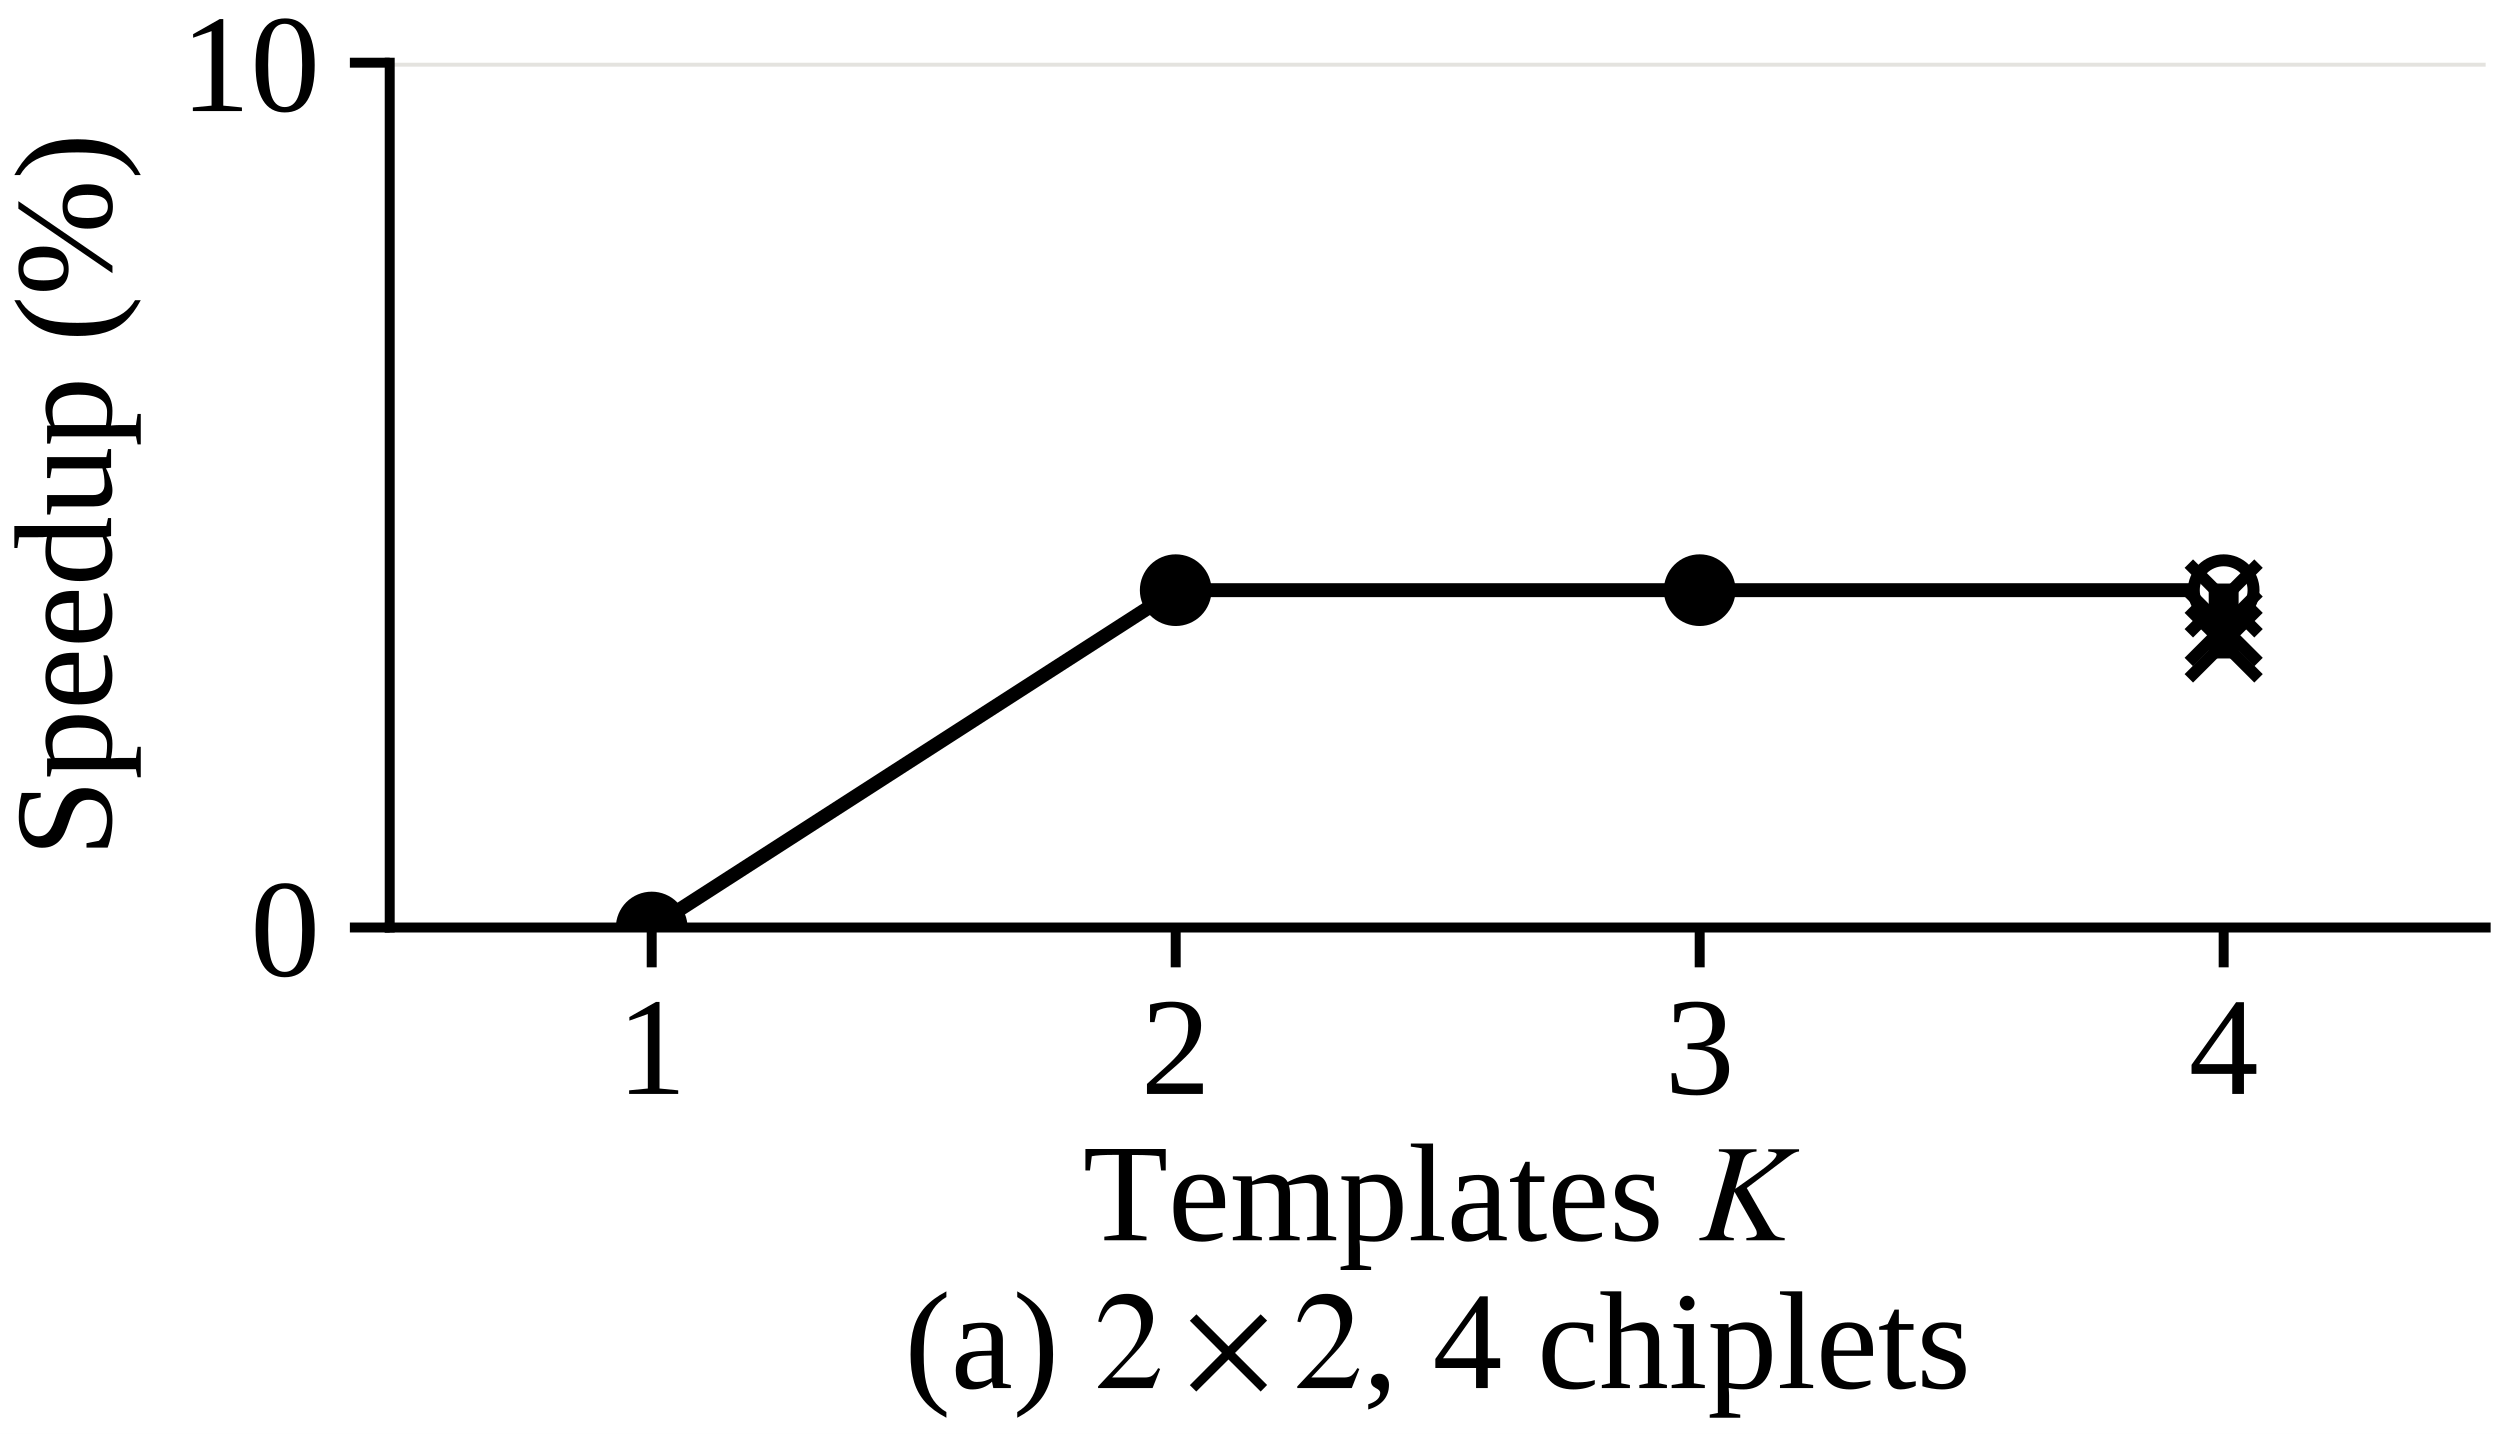
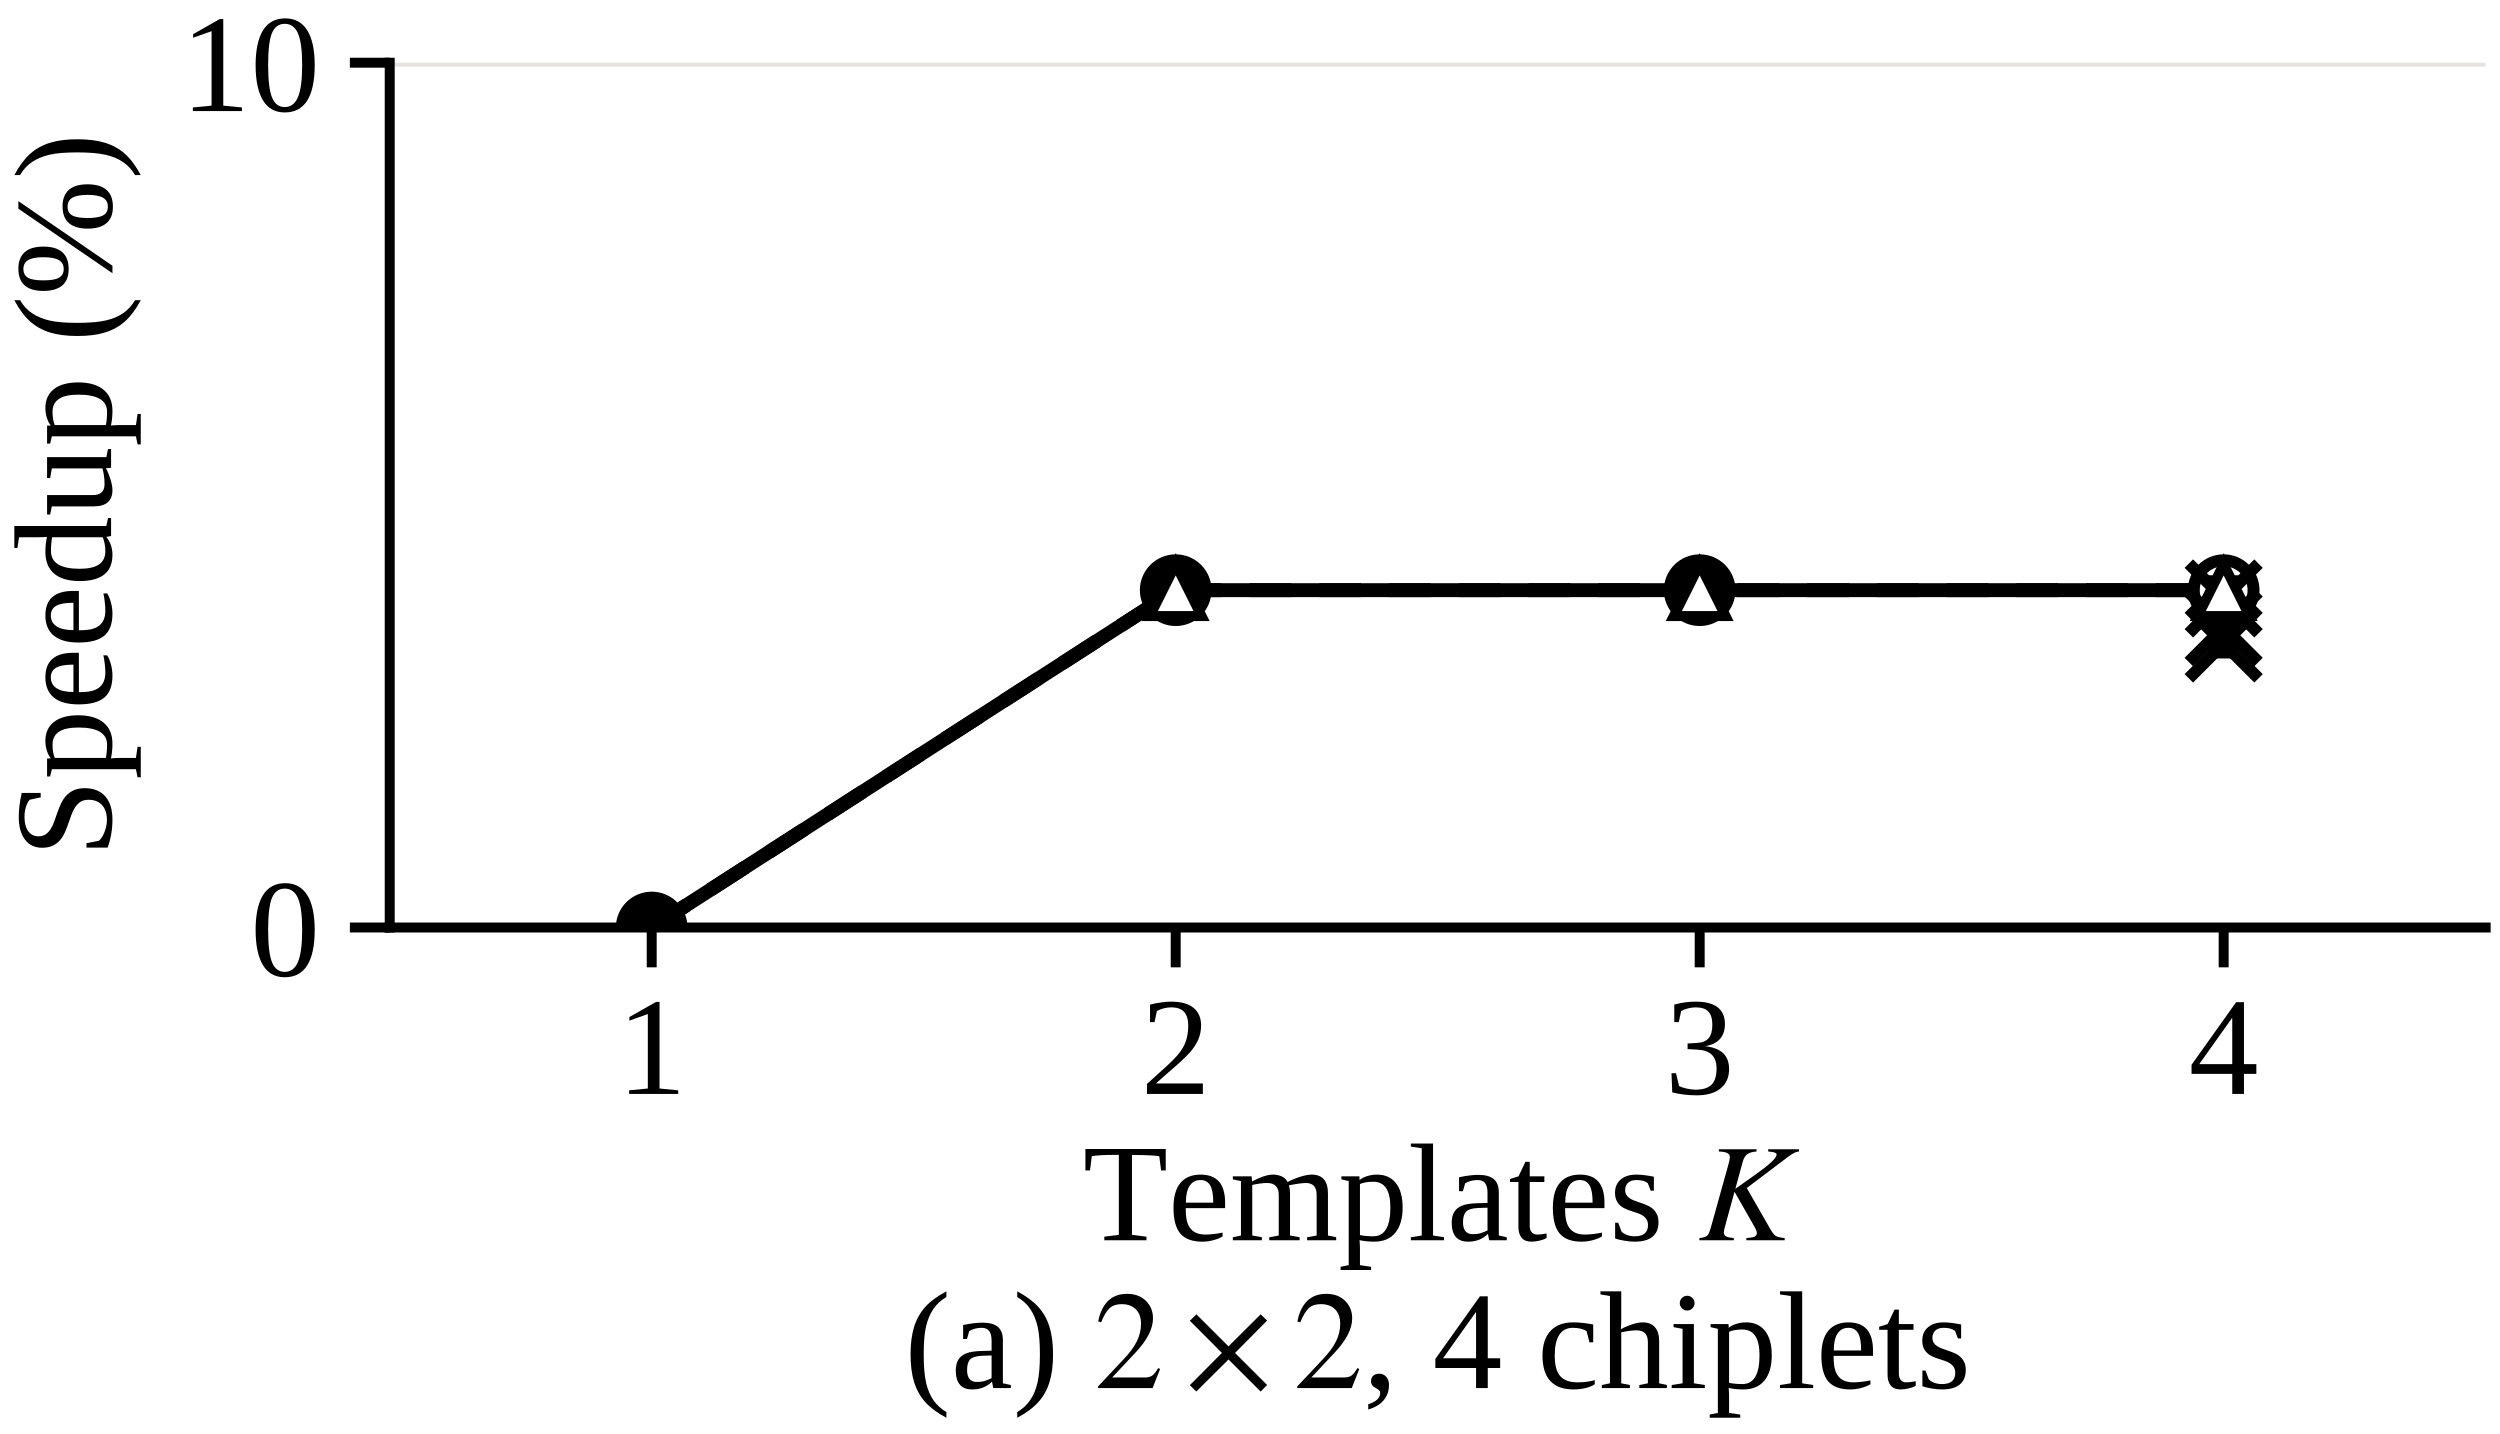
<svg xmlns="http://www.w3.org/2000/svg" xmlns:xlink="http://www.w3.org/1999/xlink" width="125.529pt" height="72pt" viewBox="0 0 125.529 72" version="1.1">
  <defs>
    <style type="text/css">*{stroke-linejoin: round; stroke-linecap: butt}</style>
  </defs>
  <g id="figure_1">
    <g id="patch_1">
      <path d="M 0 72  L 125.529 72  L 125.529 0  L 0 0  z " style="fill: #ffffff" />
    </g>
    <g id="axes_1">
      <g id="patch_2">
        <path d="M 19.568 46.572  L 124.809 46.572  L 124.809 3.149  L 19.568 3.149  z " style="fill: #ffffff" />
      </g>
      <g id="matplotlib.axis_1">
        <g id="xtick_1">
          <g id="line2d_1">
            <defs>
-               <path id="meb7e57d9d9" d="M 0 0  L 0 2  " style="stroke: #000000; stroke-width: 0.5" />
-             </defs>
-             <g>
-               <use xlink:href="#meb7e57d9d9" x="32.723" y="46.572" style="stroke: #000000; stroke-width: 0.5" />
+               <path id="m1a5fd4e298" d="M 0 0  L 0 2  " style="stroke: #000000; stroke-width: 0.5" />
+             </defs>
+             <g>
+               <use xlink:href="#m1a5fd4e298" x="32.723" y="46.572" style="stroke: #000000; stroke-width: 0.5" />
            </g>
          </g>
          <g id="text_1">
            <g transform="translate(30.97327 54.92922) scale(0.07 -0.07)">
              <defs>
                <path id="LiberationSerif-31" d="M 1959 250  L 2816 166  L 2816 0  L 563 0  L 563 166  L 1422 250  L 1422 3669  L 575 3366  L 575 3531  L 1797 4225  L 1959 4225  L 1959 250  z " transform="scale(0.015625)" />
              </defs>
              <use xlink:href="#LiberationSerif-31" />
            </g>
          </g>
        </g>
        <g id="xtick_2">
          <g id="line2d_2">
            <g>
-               <use xlink:href="#meb7e57d9d9" x="59.034" y="46.572" style="stroke: #000000; stroke-width: 0.5" />
+               <use xlink:href="#m1a5fd4e298" x="59.034" y="46.572" style="stroke: #000000; stroke-width: 0.5" />
            </g>
          </g>
          <g id="text_2">
            <g transform="translate(57.28355 54.92922) scale(0.07 -0.07)">
              <defs>
                <path id="LiberationSerif-32" d="M 2847 0  L 281 0  L 281 459  L 863 988  Q 1422 1478 1684 1781  Q 1947 2084 2061 2406  Q 2175 2728 2175 3144  Q 2175 3550 1990 3762  Q 1806 3975 1388 3975  Q 1222 3975 1047 3929  Q 872 3884 738 3809  L 628 3297  L 422 3297  L 422 4103  Q 991 4238 1388 4238  Q 2075 4238 2420 3952  Q 2766 3666 2766 3144  Q 2766 2794 2630 2483  Q 2494 2172 2212 1864  Q 1931 1556 1281 1003  Q 1003 766 691 481  L 2847 481  L 2847 0  z " transform="scale(0.015625)" />
              </defs>
              <use xlink:href="#LiberationSerif-32" />
            </g>
          </g>
        </g>
        <g id="xtick_3">
          <g id="line2d_3">
            <g>
-               <use xlink:href="#meb7e57d9d9" x="85.344" y="46.572" style="stroke: #000000; stroke-width: 0.5" />
+               <use xlink:href="#m1a5fd4e298" x="85.344" y="46.572" style="stroke: #000000; stroke-width: 0.5" />
            </g>
          </g>
          <g id="text_3">
            <g transform="translate(83.59384 54.92922) scale(0.07 -0.07)">
              <defs>
                <path id="LiberationSerif-33" d="M 2950 1141  Q 2950 575 2562 256  Q 2175 -63 1466 -63  Q 872 -63 341 72  L 306 953  L 513 953  L 653 366  Q 775 297 998 247  Q 1222 197 1416 197  Q 1906 197 2140 422  Q 2375 647 2375 1172  Q 2375 1584 2159 1798  Q 1944 2013 1491 2034  L 1044 2059  L 1044 2316  L 1491 2344  Q 1844 2363 2012 2563  Q 2181 2763 2181 3169  Q 2181 3591 1998 3783  Q 1816 3975 1416 3975  Q 1250 3975 1069 3929  Q 888 3884 750 3809  L 641 3297  L 434 3297  L 434 4103  Q 744 4184 969 4211  Q 1194 4238 1416 4238  Q 2759 4238 2759 3206  Q 2759 2772 2520 2514  Q 2281 2256 1844 2194  Q 2413 2128 2681 1867  Q 2950 1606 2950 1141  z " transform="scale(0.015625)" />
              </defs>
              <use xlink:href="#LiberationSerif-33" />
            </g>
          </g>
        </g>
        <g id="xtick_4">
          <g id="line2d_4">
            <g>
-               <use xlink:href="#meb7e57d9d9" x="111.654" y="46.572" style="stroke: #000000; stroke-width: 0.5" />
+               <use xlink:href="#m1a5fd4e298" x="111.654" y="46.572" style="stroke: #000000; stroke-width: 0.5" />
            </g>
          </g>
          <g id="text_4">
            <g transform="translate(109.9041 54.92922) scale(0.07 -0.07)">
              <defs>
                <path id="LiberationSerif-34" d="M 2531 922  L 2531 0  L 1994 0  L 1994 922  L 125 922  L 125 1338  L 2172 4213  L 2531 4213  L 2531 1369  L 3100 1369  L 3100 922  L 2531 922  z M 1994 3478  L 1978 3478  L 478 1369  L 1994 1369  L 1994 3478  z " transform="scale(0.015625)" />
              </defs>
              <use xlink:href="#LiberationSerif-34" />
            </g>
          </g>
        </g>
        <g id="text_5">
          <g transform="translate(54.37369 62.32) scale(0.07 -0.07)">
            <defs>
              <path id="LiberationSerif-54" d="M 984 0  L 984 166  L 1650 250  L 1650 3922  L 1491 3922  Q 700 3922 409 3859  L 325 3206  L 116 3206  L 116 4191  L 3803 4191  L 3803 3206  L 3591 3206  L 3506 3859  Q 3413 3881 3097 3898  Q 2781 3916 2406 3916  L 2253 3916  L 2253 250  L 2919 166  L 2919 0  L 984 0  z " transform="scale(0.015625)" />
              <path id="LiberationSerif-65" d="M 813 1478  L 813 1422  Q 813 991 908 752  Q 1003 513 1201 388  Q 1400 263 1722 263  Q 1891 263 2122 291  Q 2353 319 2503 353  L 2503 178  Q 2353 81 2095 9  Q 1838 -63 1569 -63  Q 884 -63 567 306  Q 250 675 250 1491  Q 250 2259 572 2637  Q 894 3016 1491 3016  Q 2619 3016 2619 1734  L 2619 1478  L 813 1478  z M 1491 2766  Q 1166 2766 992 2503  Q 819 2241 819 1728  L 2075 1728  Q 2075 2288 1931 2527  Q 1788 2766 1491 2766  z " transform="scale(0.015625)" />
              <path id="LiberationSerif-6d" d="M 1019 2700  Q 1253 2834 1515 2925  Q 1778 3016 1978 3016  Q 2194 3016 2376 2934  Q 2559 2853 2650 2675  Q 2891 2809 3214 2912  Q 3538 3016 3750 3016  Q 4500 3016 4500 2150  L 4500 219  L 4878 141  L 4878 0  L 3544 0  L 3544 141  L 3981 219  L 3981 2094  Q 3981 2631 3481 2631  Q 3400 2631 3292 2618  Q 3184 2606 3076 2590  Q 2969 2575 2870 2554  Q 2772 2534 2706 2522  Q 2759 2353 2759 2150  L 2759 219  L 3200 141  L 3200 0  L 1806 0  L 1806 141  L 2241 219  L 2241 2094  Q 2241 2353 2108 2492  Q 1975 2631 1709 2631  Q 1434 2631 1025 2541  L 1025 219  L 1466 141  L 1466 0  L 134 0  L 134 141  L 506 219  L 506 2719  L 134 2797  L 134 2938  L 994 2938  L 1019 2700  z " transform="scale(0.015625)" />
              <path id="LiberationSerif-70" d="M 475 2719  L 141 2797  L 141 2938  L 966 2938  L 972 2766  Q 1103 2878 1323 2947  Q 1544 3016 1772 3016  Q 2334 3016 2642 2625  Q 2950 2234 2950 1503  Q 2950 756 2614 346  Q 2278 -63 1644 -63  Q 1291 -63 972 6  Q 991 -219 991 -347  L 991 -1141  L 1503 -1216  L 1503 -1363  L 103 -1363  L 103 -1216  L 475 -1141  L 475 2719  z M 2388 1503  Q 2388 2103 2192 2395  Q 1997 2688 1600 2688  Q 1234 2688 991 2584  L 991 238  Q 1269 184 1600 184  Q 2388 184 2388 1503  z " transform="scale(0.015625)" />
              <path id="LiberationSerif-6c" d="M 1147 219  L 1650 141  L 1650 0  L 128 0  L 128 141  L 628 219  L 628 4225  L 128 4300  L 128 4441  L 1147 4441  L 1147 219  z " transform="scale(0.015625)" />
              <path id="LiberationSerif-61" d="M 1453 3003  Q 1934 3003 2161 2806  Q 2388 2609 2388 2203  L 2388 219  L 2753 141  L 2753 0  L 1947 0  L 1888 294  Q 1531 -63 978 -63  Q 225 -63 225 813  Q 225 1106 339 1298  Q 453 1491 703 1592  Q 953 1694 1428 1703  L 1869 1716  L 1869 2175  Q 1869 2478 1758 2622  Q 1647 2766 1416 2766  Q 1103 2766 844 2619  L 738 2253  L 563 2253  L 563 2894  Q 1069 3003 1453 3003  z M 1869 1497  L 1459 1484  Q 1041 1469 892 1322  Q 744 1175 744 831  Q 744 281 1191 281  Q 1403 281 1558 329  Q 1713 378 1869 453  L 1869 1497  z " transform="scale(0.015625)" />
              <path id="LiberationSerif-74" d="M 1044 -63  Q 744 -63 595 115  Q 447 294 447 616  L 447 2675  L 63 2675  L 63 2816  L 453 2938  L 769 3603  L 966 3603  L 966 2938  L 1638 2938  L 1638 2675  L 966 2675  L 966 672  Q 966 469 1058 366  Q 1150 263 1300 263  Q 1481 263 1741 313  L 1741 109  Q 1631 34 1425 -14  Q 1219 -63 1044 -63  z " transform="scale(0.015625)" />
              <path id="LiberationSerif-73" d="M 2259 825  Q 2259 388 1982 162  Q 1706 -63 1166 -63  Q 947 -63 683 -17  Q 419 28 269 84  L 269 806  L 409 806  L 563 397  Q 797 184 1172 184  Q 1778 184 1778 703  Q 1778 1084 1300 1247  L 1022 1338  Q 706 1441 562 1547  Q 419 1653 341 1808  Q 263 1963 263 2181  Q 263 2569 527 2792  Q 791 3016 1241 3016  Q 1563 3016 2047 2919  L 2047 2278  L 1900 2278  L 1769 2619  Q 1603 2766 1247 2766  Q 994 2766 861 2641  Q 728 2516 728 2303  Q 728 2125 848 2003  Q 969 1881 1213 1800  Q 1672 1644 1812 1572  Q 1953 1500 2051 1395  Q 2150 1291 2204 1156  Q 2259 1022 2259 825  z " transform="scale(0.015625)" />
              <path id="LiberationSerif-20" transform="scale(0.015625)" />
              <path id="STIXGeneral-Italic-4b" d="M 4621 4179  L 4621 4077  Q 4442 4077 4128 3840  L 2221 2400  L 3296 525  Q 3443 269 3552 201  Q 3661 134 3962 102  L 3962 0  L 2202 0  L 2202 102  L 2387 122  Q 2682 147 2682 326  Q 2682 365 2672 409  Q 2662 454 2630 515  Q 2598 576 2579 611  Q 2560 646 2509 736  Q 2458 826 2445 851  L 1658 2227  L 1242 710  Q 1171 467 1171 384  Q 1171 237 1264 182  Q 1357 128 1626 102  L 1626 0  L 45 0  L 45 102  Q 320 134 403 211  Q 486 288 563 557  L 1357 3405  Q 1446 3725 1446 3802  Q 1446 3936 1337 4000  Q 1229 4064 941 4077  L 941 4179  L 2669 4179  L 2669 4077  Q 2400 4058 2253 3958  Q 2106 3859 2035 3603  L 1696 2362  L 2675 3059  Q 3590 3706 3590 3936  Q 3590 4032 3360 4058  L 3206 4077  L 3206 4179  L 4621 4179  z " transform="scale(0.015625)" />
            </defs>
            <use xlink:href="#LiberationSerif-54" transform="translate(0 0.609375)" />
            <use xlink:href="#LiberationSerif-65" transform="translate(61.08398 0.609375)" />
            <use xlink:href="#LiberationSerif-6d" transform="translate(105.4688 0.609375)" />
            <use xlink:href="#LiberationSerif-70" transform="translate(183.252 0.609375)" />
            <use xlink:href="#LiberationSerif-6c" transform="translate(233.252 0.609375)" />
            <use xlink:href="#LiberationSerif-61" transform="translate(261.0352 0.609375)" />
            <use xlink:href="#LiberationSerif-74" transform="translate(305.4199 0.609375)" />
            <use xlink:href="#LiberationSerif-65" transform="translate(333.2031 0.609375)" />
            <use xlink:href="#LiberationSerif-73" transform="translate(377.5879 0.609375)" />
            <use xlink:href="#LiberationSerif-20" transform="translate(416.5039 0.609375)" />
            <use xlink:href="#STIXGeneral-Italic-4b" transform="translate(441.5039 0.609375)" />
          </g>
          <g transform="translate(45.41369 69.74) scale(0.07 -0.07)">
            <defs>
              <path id="LiberationSerif-28" d="M 884 1544  Q 884 731 993 248  Q 1103 -234 1337 -565  Q 1572 -897 1925 -1100  L 1925 -1363  Q 1306 -1034 957 -645  Q 609 -256 445 270  Q 281 797 281 1544  Q 281 2288 443 2811  Q 606 3334 953 3721  Q 1300 4109 1925 4441  L 1925 4178  Q 1544 3959 1319 3617  Q 1094 3275 989 2819  Q 884 2363 884 1544  z " transform="scale(0.015625)" />
              <path id="LiberationSerif-29" d="M 206 -1363  L 206 -1100  Q 559 -897 793 -564  Q 1028 -231 1137 251  Q 1247 734 1247 1544  Q 1247 2363 1142 2819  Q 1038 3275 813 3617  Q 588 3959 206 4178  L 206 4441  Q 831 4106 1178 3720  Q 1525 3334 1687 2811  Q 1850 2288 1850 1544  Q 1850 800 1687 273  Q 1525 -253 1178 -640  Q 831 -1028 206 -1363  z " transform="scale(0.015625)" />
              <path id="STIXGeneral-Regular-32" d="M 3034 877  L 2688 0  L 186 0  L 186 77  L 1325 1286  Q 1773 1754 1965 2144  Q 2157 2534 2157 2950  Q 2157 3379 1920 3616  Q 1683 3853 1267 3853  Q 922 3853 720 3673  Q 518 3494 326 3021  L 192 3053  Q 301 3648 630 3987  Q 960 4326 1523 4326  Q 2054 4326 2380 4006  Q 2707 3686 2707 3200  Q 2707 2477 1888 1613  L 832 486  L 2330 486  Q 2541 486 2665 569  Q 2790 653 2944 915  L 3034 877  z " transform="scale(0.015625)" />
              <path id="STIXGeneral-Regular-d7" d="M 3821 141  L 3526 -160  L 2048 1312  L 570 -160  L 275 134  L 1747 1613  L 275 3091  L 576 3386  L 2048 1914  L 3526 3386  L 3821 3098  L 2349 1613  L 3821 141  z " transform="scale(0.015625)" />
              <path id="LiberationSerif-2c" d="M 1197 153  Q 1197 -275 948 -564  Q 700 -853 244 -984  L 244 -744  Q 794 -569 794 -219  Q 794 -156 747 -106  Q 700 -56 584 3  Q 372 113 372 313  Q 372 481 478 570  Q 584 659 750 659  Q 950 659 1073 515  Q 1197 372 1197 153  z " transform="scale(0.015625)" />
              <path id="LiberationSerif-63" d="M 2644 178  Q 2491 66 2222 1  Q 1953 -63 1672 -63  Q 244 -63 244 1491  Q 244 2225 608 2620  Q 972 3016 1650 3016  Q 2072 3016 2572 2919  L 2572 2100  L 2400 2100  L 2266 2619  Q 2006 2766 1644 2766  Q 806 2766 806 1491  Q 806 828 1061 545  Q 1316 263 1850 263  Q 2306 263 2644 366  L 2644 178  z " transform="scale(0.015625)" />
              <path id="LiberationSerif-68" d="M 1019 3169  Q 1019 2844 997 2700  Q 1222 2828 1508 2922  Q 1794 3016 1991 3016  Q 2372 3016 2565 2794  Q 2759 2572 2759 2150  L 2759 219  L 3116 141  L 3116 0  L 1850 0  L 1850 141  L 2241 219  L 2241 2113  Q 2241 2650 1722 2650  Q 1428 2650 1019 2559  L 1019 219  L 1416 141  L 1416 0  L 128 0  L 128 141  L 500 219  L 500 4225  L 63 4300  L 63 4441  L 1019 4441  L 1019 3169  z " transform="scale(0.015625)" />
              <path id="LiberationSerif-69" d="M 1184 3897  Q 1184 3759 1084 3659  Q 984 3559 844 3559  Q 706 3559 606 3659  Q 506 3759 506 3897  Q 506 4038 606 4138  Q 706 4238 844 4238  Q 984 4238 1084 4138  Q 1184 4038 1184 3897  z M 1153 219  L 1656 141  L 1656 0  L 134 0  L 134 141  L 634 219  L 634 2719  L 219 2797  L 219 2938  L 1153 2938  L 1153 219  z " transform="scale(0.015625)" />
            </defs>
            <use xlink:href="#LiberationSerif-28" transform="translate(0 0.609375)" />
            <use xlink:href="#LiberationSerif-61" transform="translate(33.30078 0.609375)" />
            <use xlink:href="#LiberationSerif-29" transform="translate(77.68555 0.609375)" />
            <use xlink:href="#LiberationSerif-20" transform="translate(110.9863 0.609375)" />
            <use xlink:href="#STIXGeneral-Regular-32" transform="translate(135.9863 0.609375)" />
            <use xlink:href="#STIXGeneral-Regular-d7" transform="translate(200.4263 0.609375)" />
            <use xlink:href="#STIXGeneral-Regular-32" transform="translate(278.8663 0.609375)" />
            <use xlink:href="#LiberationSerif-2c" transform="translate(328.8663 0.609375)" />
            <use xlink:href="#LiberationSerif-20" transform="translate(353.8663 0.609375)" />
            <use xlink:href="#LiberationSerif-34" transform="translate(378.8663 0.609375)" />
            <use xlink:href="#LiberationSerif-20" transform="translate(428.8663 0.609375)" />
            <use xlink:href="#LiberationSerif-63" transform="translate(453.8663 0.609375)" />
            <use xlink:href="#LiberationSerif-68" transform="translate(498.251 0.609375)" />
            <use xlink:href="#LiberationSerif-69" transform="translate(548.251 0.609375)" />
            <use xlink:href="#LiberationSerif-70" transform="translate(576.0342 0.609375)" />
            <use xlink:href="#LiberationSerif-6c" transform="translate(626.0342 0.609375)" />
            <use xlink:href="#LiberationSerif-65" transform="translate(653.8174 0.609375)" />
            <use xlink:href="#LiberationSerif-74" transform="translate(698.2022 0.609375)" />
            <use xlink:href="#LiberationSerif-73" transform="translate(725.9854 0.609375)" />
          </g>
        </g>
      </g>
      <g id="matplotlib.axis_2">
        <g id="ytick_1">
          <g id="line2d_5">
-             <path d="M 19.568 46.572  L 124.809 46.572  " clip-path="url(#p33b52038a1)" style="fill: none; stroke: #e4e3df; stroke-width: 0.4; stroke-linecap: square" />
+             <path d="M 19.568 46.572  L 124.809 46.572  " clip-path="url(#p9b201bd10b)" style="fill: none; stroke: #e4e3df; stroke-width: 0.4; stroke-linecap: square" />
          </g>
          <g id="line2d_6">
            <defs>
-               <path id="mb9efc06880" d="M 0 0  L -2 0  " style="stroke: #000000; stroke-width: 0.5" />
-             </defs>
-             <g>
-               <use xlink:href="#mb9efc06880" x="19.568" y="46.572" style="stroke: #000000; stroke-width: 0.5" />
+               <path id="m02693d1628" d="M 0 0  L -2 0  " style="stroke: #000000; stroke-width: 0.5" />
+             </defs>
+             <g>
+               <use xlink:href="#m02693d1628" x="19.568" y="46.572" style="stroke: #000000; stroke-width: 0.5" />
            </g>
          </g>
          <g id="text_6">
            <g transform="translate(12.56813 49.00055) scale(0.07 -0.07)">
              <defs>
                <path id="LiberationSerif-30" d="M 2956 2113  Q 2956 -63 1581 -63  Q 919 -63 581 493  Q 244 1050 244 2113  Q 244 3153 581 3704  Q 919 4256 1606 4256  Q 2269 4256 2612 3711  Q 2956 3166 2956 2113  z M 2381 2113  Q 2381 3119 2190 3562  Q 2000 4006 1581 4006  Q 1175 4006 997 3587  Q 819 3169 819 2113  Q 819 1050 1000 617  Q 1181 184 1581 184  Q 1994 184 2187 639  Q 2381 1094 2381 2113  z " transform="scale(0.015625)" />
              </defs>
              <use xlink:href="#LiberationSerif-30" />
            </g>
          </g>
        </g>
        <g id="ytick_2">
          <g id="line2d_7">
-             <path d="M 19.568 3.149  L 124.809 3.149  " clip-path="url(#p33b52038a1)" style="fill: none; stroke: #e4e3df; stroke-width: 0.4; stroke-linecap: square" />
+             <path d="M 19.568 3.149  L 124.809 3.149  " clip-path="url(#p9b201bd10b)" style="fill: none; stroke: #e4e3df; stroke-width: 0.4; stroke-linecap: square" />
          </g>
          <g id="line2d_8">
            <g>
-               <use xlink:href="#mb9efc06880" x="19.568" y="3.149" style="stroke: #000000; stroke-width: 0.5" />
+               <use xlink:href="#m02693d1628" x="19.568" y="3.149" style="stroke: #000000; stroke-width: 0.5" />
            </g>
          </g>
          <g id="text_7">
            <g transform="translate(9.068125 5.577344) scale(0.07 -0.07)">
              <use xlink:href="#LiberationSerif-31" />
              <use xlink:href="#LiberationSerif-30" x="50" />
            </g>
          </g>
        </g>
        <g id="text_8">
          <g transform="translate(5.577344 43.03512) rotate(-90) scale(0.07 -0.07)">
            <defs>
              <path id="LiberationSerif-53" d="M 434 1128  L 638 1128  L 747 563  Q 863 416 1145 303  Q 1428 191 1703 191  Q 2141 191 2386 414  Q 2631 638 2631 1031  Q 2631 1256 2536 1403  Q 2441 1550 2286 1651  Q 2131 1753 1934 1823  Q 1738 1894 1530 1966  Q 1322 2038 1125 2125  Q 928 2213 773 2347  Q 619 2481 523 2679  Q 428 2878 428 3169  Q 428 3669 803 3953  Q 1178 4238 1844 4238  Q 2350 4238 2944 4103  L 2944 3231  L 2741 3231  L 2631 3744  Q 2313 3975 1844 3975  Q 1425 3975 1189 3804  Q 953 3634 953 3334  Q 953 3131 1048 2997  Q 1144 2863 1298 2767  Q 1453 2672 1651 2603  Q 1850 2534 2058 2461  Q 2266 2388 2464 2295  Q 2663 2203 2817 2061  Q 2972 1919 3067 1714  Q 3163 1509 3163 1209  Q 3163 603 2791 270  Q 2419 -63 1719 -63  Q 1381 -63 1040 -3  Q 700 56 434 159  L 434 1128  z " transform="scale(0.015625)" />
              <path id="LiberationSerif-64" d="M 2259 219  Q 1906 -63 1434 -63  Q 231 -63 231 1441  Q 231 2213 572 2614  Q 913 3016 1575 3016  Q 1913 3016 2259 2944  Q 2241 3047 2241 3463  L 2241 4225  L 1747 4300  L 1747 4441  L 2759 4441  L 2759 219  L 3122 141  L 3122 0  L 2297 0  L 2259 219  z M 794 1441  Q 794 847 994 555  Q 1194 263 1606 263  Q 1959 263 2241 384  L 2241 2706  Q 1963 2759 1606 2759  Q 794 2759 794 1441  z " transform="scale(0.015625)" />
              <path id="LiberationSerif-75" d="M 978 838  Q 978 300 1478 300  Q 1866 300 2203 397  L 2203 2719  L 1759 2797  L 1759 2938  L 2719 2938  L 2719 219  L 3091 141  L 3091 0  L 2234 0  L 2209 238  Q 1988 116 1697 26  Q 1406 -63 1209 -63  Q 459 -63 459 800  L 459 2719  L 84 2797  L 84 2938  L 978 2938  L 978 838  z " transform="scale(0.015625)" />
              <path id="LiberationSerif-25" d="M 1375 -63  L 1031 -63  L 3994 4256  L 4341 4256  L 1375 -63  z M 2253 3109  Q 2253 1947 1222 1947  Q 719 1947 469 2244  Q 219 2541 219 3109  Q 219 4256 1241 4256  Q 1738 4256 1995 3968  Q 2253 3681 2253 3109  z M 1766 3109  Q 1766 3584 1636 3804  Q 1506 4025 1222 4025  Q 950 4025 826 3817  Q 703 3609 703 3109  Q 703 2597 828 2386  Q 953 2175 1222 2175  Q 1503 2175 1634 2398  Q 1766 2622 1766 3109  z M 5113 1081  Q 5113 -84 4084 -84  Q 3581 -84 3329 212  Q 3078 509 3078 1081  Q 3078 1638 3331 1933  Q 3584 2228 4103 2228  Q 4600 2228 4856 1940  Q 5113 1653 5113 1081  z M 4628 1081  Q 4628 1556 4498 1776  Q 4369 1997 4084 1997  Q 3813 1997 3689 1789  Q 3566 1581 3566 1081  Q 3566 569 3691 358  Q 3816 147 4084 147  Q 4366 147 4497 370  Q 4628 594 4628 1081  z " transform="scale(0.015625)" />
            </defs>
            <use xlink:href="#LiberationSerif-53" />
            <use xlink:href="#LiberationSerif-70" x="55.615" />
            <use xlink:href="#LiberationSerif-65" x="105.615" />
            <use xlink:href="#LiberationSerif-65" x="150" />
            <use xlink:href="#LiberationSerif-64" x="194.385" />
            <use xlink:href="#LiberationSerif-75" x="244.385" />
            <use xlink:href="#LiberationSerif-70" x="294.385" />
            <use xlink:href="#LiberationSerif-20" x="344.385" />
            <use xlink:href="#LiberationSerif-28" x="369.385" />
            <use xlink:href="#LiberationSerif-25" x="402.686" />
            <use xlink:href="#LiberationSerif-29" x="485.986" />
          </g>
        </g>
      </g>
      <g id="line2d_9">
-         <path d="M 32.723 46.572  L 59.034 29.634  L 85.344 29.634  L 111.654 29.634  " clip-path="url(#p33b52038a1)" style="fill: none; stroke: #000000; stroke-width: 0.7; stroke-linecap: square" />
+         <path d="M 32.723 46.572  L 59.034 29.634  L 85.344 29.634  L 111.654 29.634  " clip-path="url(#p9b201bd10b)" style="fill: none; stroke: #000000; stroke-width: 0.7; stroke-linecap: square" />
+       </g>
+       <g id="line2d_10">
+         <path d="M 32.723 46.572  L 59.034 29.634  L 85.344 29.634  L 111.654 29.634  " clip-path="url(#p9b201bd10b)" style="fill: none; stroke-dasharray: 2.1,1.4; stroke-dashoffset: 0; stroke: #000000; stroke-width: 0.7" />
      </g>
      <g id="patch_3">
        <path d="M 19.568 46.572  L 19.568 3.149  " style="fill: none; stroke: #000000; stroke-width: 0.5; stroke-linejoin: miter; stroke-linecap: square" />
      </g>
      <g id="patch_4">
        <path d="M 19.568 46.572  L 124.809 46.572  " style="fill: none; stroke: #000000; stroke-width: 0.5; stroke-linejoin: miter; stroke-linecap: square" />
      </g>
-       <g id="line2d_10">
-         <path d="M 32.723 46.572  " clip-path="url(#p33b52038a1)" style="fill: none; stroke: #000000; stroke-width: 1.5; stroke-linecap: square" />
-         <defs>
-           <path id="m097cd294bf" d="M 0 1.5  C 0.398 1.5 0.779 1.342 1.061 1.061  C 1.342 0.779 1.5 0.398 1.5 0  C 1.5 -0.398 1.342 -0.779 1.061 -1.061  C 0.779 -1.342 0.398 -1.5 0 -1.5  C -0.398 -1.5 -0.779 -1.342 -1.061 -1.061  C -1.342 -0.779 -1.5 -0.398 -1.5 0  C -1.5 0.398 -1.342 0.779 -1.061 1.061  C -0.779 1.342 -0.398 1.5 0 1.5  z " style="stroke: #000000; stroke-width: 0.6" />
-         </defs>
-         <g clip-path="url(#p33b52038a1)">
-           <use xlink:href="#m097cd294bf" x="32.723" y="46.572" style="stroke: #000000; stroke-width: 0.6" />
-         </g>
-       </g>
      <g id="line2d_11">
-         <path d="M 59.034 29.634  " clip-path="url(#p33b52038a1)" style="fill: none; stroke: #000000; stroke-width: 1.5; stroke-linecap: square" />
-         <g clip-path="url(#p33b52038a1)">
-           <use xlink:href="#m097cd294bf" x="59.034" y="29.634" style="stroke: #000000; stroke-width: 0.6" />
+         <path d="M 32.723 46.572  " clip-path="url(#p9b201bd10b)" style="fill: none; stroke: #000000; stroke-width: 1.5; stroke-linecap: square" />
+         <defs>
+           <path id="m8361e8bb0b" d="M 0 1.5  C 0.398 1.5 0.779 1.342 1.061 1.061  C 1.342 0.779 1.5 0.398 1.5 0  C 1.5 -0.398 1.342 -0.779 1.061 -1.061  C 0.779 -1.342 0.398 -1.5 0 -1.5  C -0.398 -1.5 -0.779 -1.342 -1.061 -1.061  C -1.342 -0.779 -1.5 -0.398 -1.5 0  C -1.5 0.398 -1.342 0.779 -1.061 1.061  C -0.779 1.342 -0.398 1.5 0 1.5  z " style="stroke: #000000; stroke-width: 0.6" />
+         </defs>
+         <g clip-path="url(#p9b201bd10b)">
+           <use xlink:href="#m8361e8bb0b" x="32.723" y="46.572" style="stroke: #000000; stroke-width: 0.6" />
        </g>
      </g>
      <g id="line2d_12">
-         <path d="M 85.344 29.634  " clip-path="url(#p33b52038a1)" style="fill: none; stroke: #000000; stroke-width: 1.5; stroke-linecap: square" />
-         <g clip-path="url(#p33b52038a1)">
-           <use xlink:href="#m097cd294bf" x="85.344" y="29.634" style="stroke: #000000; stroke-width: 0.6" />
+         <path d="M 59.034 29.634  " clip-path="url(#p9b201bd10b)" style="fill: none; stroke: #000000; stroke-width: 1.5; stroke-linecap: square" />
+         <g clip-path="url(#p9b201bd10b)">
+           <use xlink:href="#m8361e8bb0b" x="59.034" y="29.634" style="stroke: #000000; stroke-width: 0.6" />
        </g>
      </g>
      <g id="line2d_13">
-         <path d="M 111.654 29.634  " clip-path="url(#p33b52038a1)" style="fill: none; stroke: #000000; stroke-width: 1.5; stroke-linecap: square" />
-         <defs>
-           <path id="m0a405ac08b" d="M 0 1.5  C 0.398 1.5 0.779 1.342 1.061 1.061  C 1.342 0.779 1.5 0.398 1.5 0  C 1.5 -0.398 1.342 -0.779 1.061 -1.061  C 0.779 -1.342 0.398 -1.5 0 -1.5  C -0.398 -1.5 -0.779 -1.342 -1.061 -1.061  C -1.342 -0.779 -1.5 -0.398 -1.5 0  C -1.5 0.398 -1.342 0.779 -1.061 1.061  C -0.779 1.342 -0.398 1.5 0 1.5  z " style="stroke: #000000; stroke-width: 0.6" />
-         </defs>
-         <g clip-path="url(#p33b52038a1)">
-           <use xlink:href="#m0a405ac08b" x="111.654" y="29.634" style="fill: #ffffff; stroke: #000000; stroke-width: 0.6" />
+         <path d="M 85.344 29.634  " clip-path="url(#p9b201bd10b)" style="fill: none; stroke: #000000; stroke-width: 1.5; stroke-linecap: square" />
+         <g clip-path="url(#p9b201bd10b)">
+           <use xlink:href="#m8361e8bb0b" x="85.344" y="29.634" style="stroke: #000000; stroke-width: 0.6" />
        </g>
      </g>
      <g id="line2d_14">
-         <path d="M 111.654 32.311  " clip-path="url(#p33b52038a1)" style="fill: none; stroke: #000000; stroke-width: 1.5; stroke-linecap: square" />
-         <defs>
-           <path id="m14fda02d75" d="M -1.75 1.75  L 1.75 -1.75  M -1.75 -1.75  L 1.75 1.75  " style="stroke: #000000; stroke-width: 0.6" />
-         </defs>
-         <g clip-path="url(#p33b52038a1)">
-           <use xlink:href="#m14fda02d75" x="111.654" y="32.311" style="stroke: #000000; stroke-width: 0.6" />
+         <path d="M 111.654 29.634  " clip-path="url(#p9b201bd10b)" style="fill: none; stroke: #000000; stroke-width: 1.5; stroke-linecap: square" />
+         <defs>
+           <path id="m7f2e270994" d="M 0 1.5  C 0.398 1.5 0.779 1.342 1.061 1.061  C 1.342 0.779 1.5 0.398 1.5 0  C 1.5 -0.398 1.342 -0.779 1.061 -1.061  C 0.779 -1.342 0.398 -1.5 0 -1.5  C -0.398 -1.5 -0.779 -1.342 -1.061 -1.061  C -1.342 -0.779 -1.5 -0.398 -1.5 0  C -1.5 0.398 -1.342 0.779 -1.061 1.061  C -0.779 1.342 -0.398 1.5 0 1.5  z " style="stroke: #000000; stroke-width: 0.6" />
+         </defs>
+         <g clip-path="url(#p9b201bd10b)">
+           <use xlink:href="#m7f2e270994" x="111.654" y="29.634" style="fill: #ffffff; stroke: #000000; stroke-width: 0.6" />
        </g>
      </g>
      <g id="line2d_15">
-         <path d="M 111.654 30.049  " clip-path="url(#p33b52038a1)" style="fill: none; stroke: #000000; stroke-width: 1.5; stroke-linecap: square" />
-         <g clip-path="url(#p33b52038a1)">
-           <use xlink:href="#m14fda02d75" x="111.654" y="30.049" style="stroke: #000000; stroke-width: 0.6" />
+         <path d="M 111.654 32.311  " clip-path="url(#p9b201bd10b)" style="fill: none; stroke: #000000; stroke-width: 1.5; stroke-linecap: square" />
+         <defs>
+           <path id="m0dc0b01dc8" d="M -1.75 1.75  L 1.75 -1.75  M -1.75 -1.75  L 1.75 1.75  " style="stroke: #000000; stroke-width: 0.6" />
+         </defs>
+         <g clip-path="url(#p9b201bd10b)">
+           <use xlink:href="#m0dc0b01dc8" x="111.654" y="32.311" style="stroke: #000000; stroke-width: 0.6" />
        </g>
      </g>
      <g id="line2d_16">
-         <path d="M 111.654 31.491  " clip-path="url(#p33b52038a1)" style="fill: none; stroke: #000000; stroke-width: 1.5; stroke-linecap: square" />
-         <g clip-path="url(#p33b52038a1)">
-           <use xlink:href="#m14fda02d75" x="111.654" y="31.491" style="stroke: #000000; stroke-width: 0.6" />
+         <path d="M 111.654 30.049  " clip-path="url(#p9b201bd10b)" style="fill: none; stroke: #000000; stroke-width: 1.5; stroke-linecap: square" />
+         <g clip-path="url(#p9b201bd10b)">
+           <use xlink:href="#m0dc0b01dc8" x="111.654" y="30.049" style="stroke: #000000; stroke-width: 0.6" />
+         </g>
+       </g>
+       <g id="line2d_17">
+         <path d="M 111.654 31.491  " clip-path="url(#p9b201bd10b)" style="fill: none; stroke: #000000; stroke-width: 1.5; stroke-linecap: square" />
+         <g clip-path="url(#p9b201bd10b)">
+           <use xlink:href="#m0dc0b01dc8" x="111.654" y="31.491" style="stroke: #000000; stroke-width: 0.6" />
+         </g>
+       </g>
+       <g id="line2d_18">
+         <path d="M 59.034 29.634  " clip-path="url(#p9b201bd10b)" style="fill: none; stroke: #000000; stroke-width: 1.5; stroke-linecap: square" />
+         <defs>
+           <path id="m6dd2796ba3" d="M 0 -1.3  L -1.3 1.3  L 1.3 1.3  z " style="stroke: #000000; stroke-width: 0.5; stroke-linejoin: miter" />
+         </defs>
+         <g clip-path="url(#p9b201bd10b)">
+           <use xlink:href="#m6dd2796ba3" x="59.034" y="29.634" style="fill: #ffffff; stroke: #000000; stroke-width: 0.5; stroke-linejoin: miter" />
+         </g>
+       </g>
+       <g id="line2d_19">
+         <path d="M 85.344 29.634  " clip-path="url(#p9b201bd10b)" style="fill: none; stroke: #000000; stroke-width: 1.5; stroke-linecap: square" />
+         <g clip-path="url(#p9b201bd10b)">
+           <use xlink:href="#m6dd2796ba3" x="85.344" y="29.634" style="fill: #ffffff; stroke: #000000; stroke-width: 0.5; stroke-linejoin: miter" />
+         </g>
+       </g>
+       <g id="line2d_20">
+         <path d="M 111.654 29.634  " clip-path="url(#p9b201bd10b)" style="fill: none; stroke: #000000; stroke-width: 1.5; stroke-linecap: square" />
+         <g clip-path="url(#p9b201bd10b)">
+           <use xlink:href="#m6dd2796ba3" x="111.654" y="29.634" style="fill: #ffffff; stroke: #000000; stroke-width: 0.5; stroke-linejoin: miter" />
        </g>
      </g>
    </g>
  </g>
  <defs>
-     <clipPath id="p33b52038a1">
+     <clipPath id="p9b201bd10b">
      <rect x="19.568" y="3.149" width="105.241" height="43.423" />
    </clipPath>
  </defs>
</svg>
